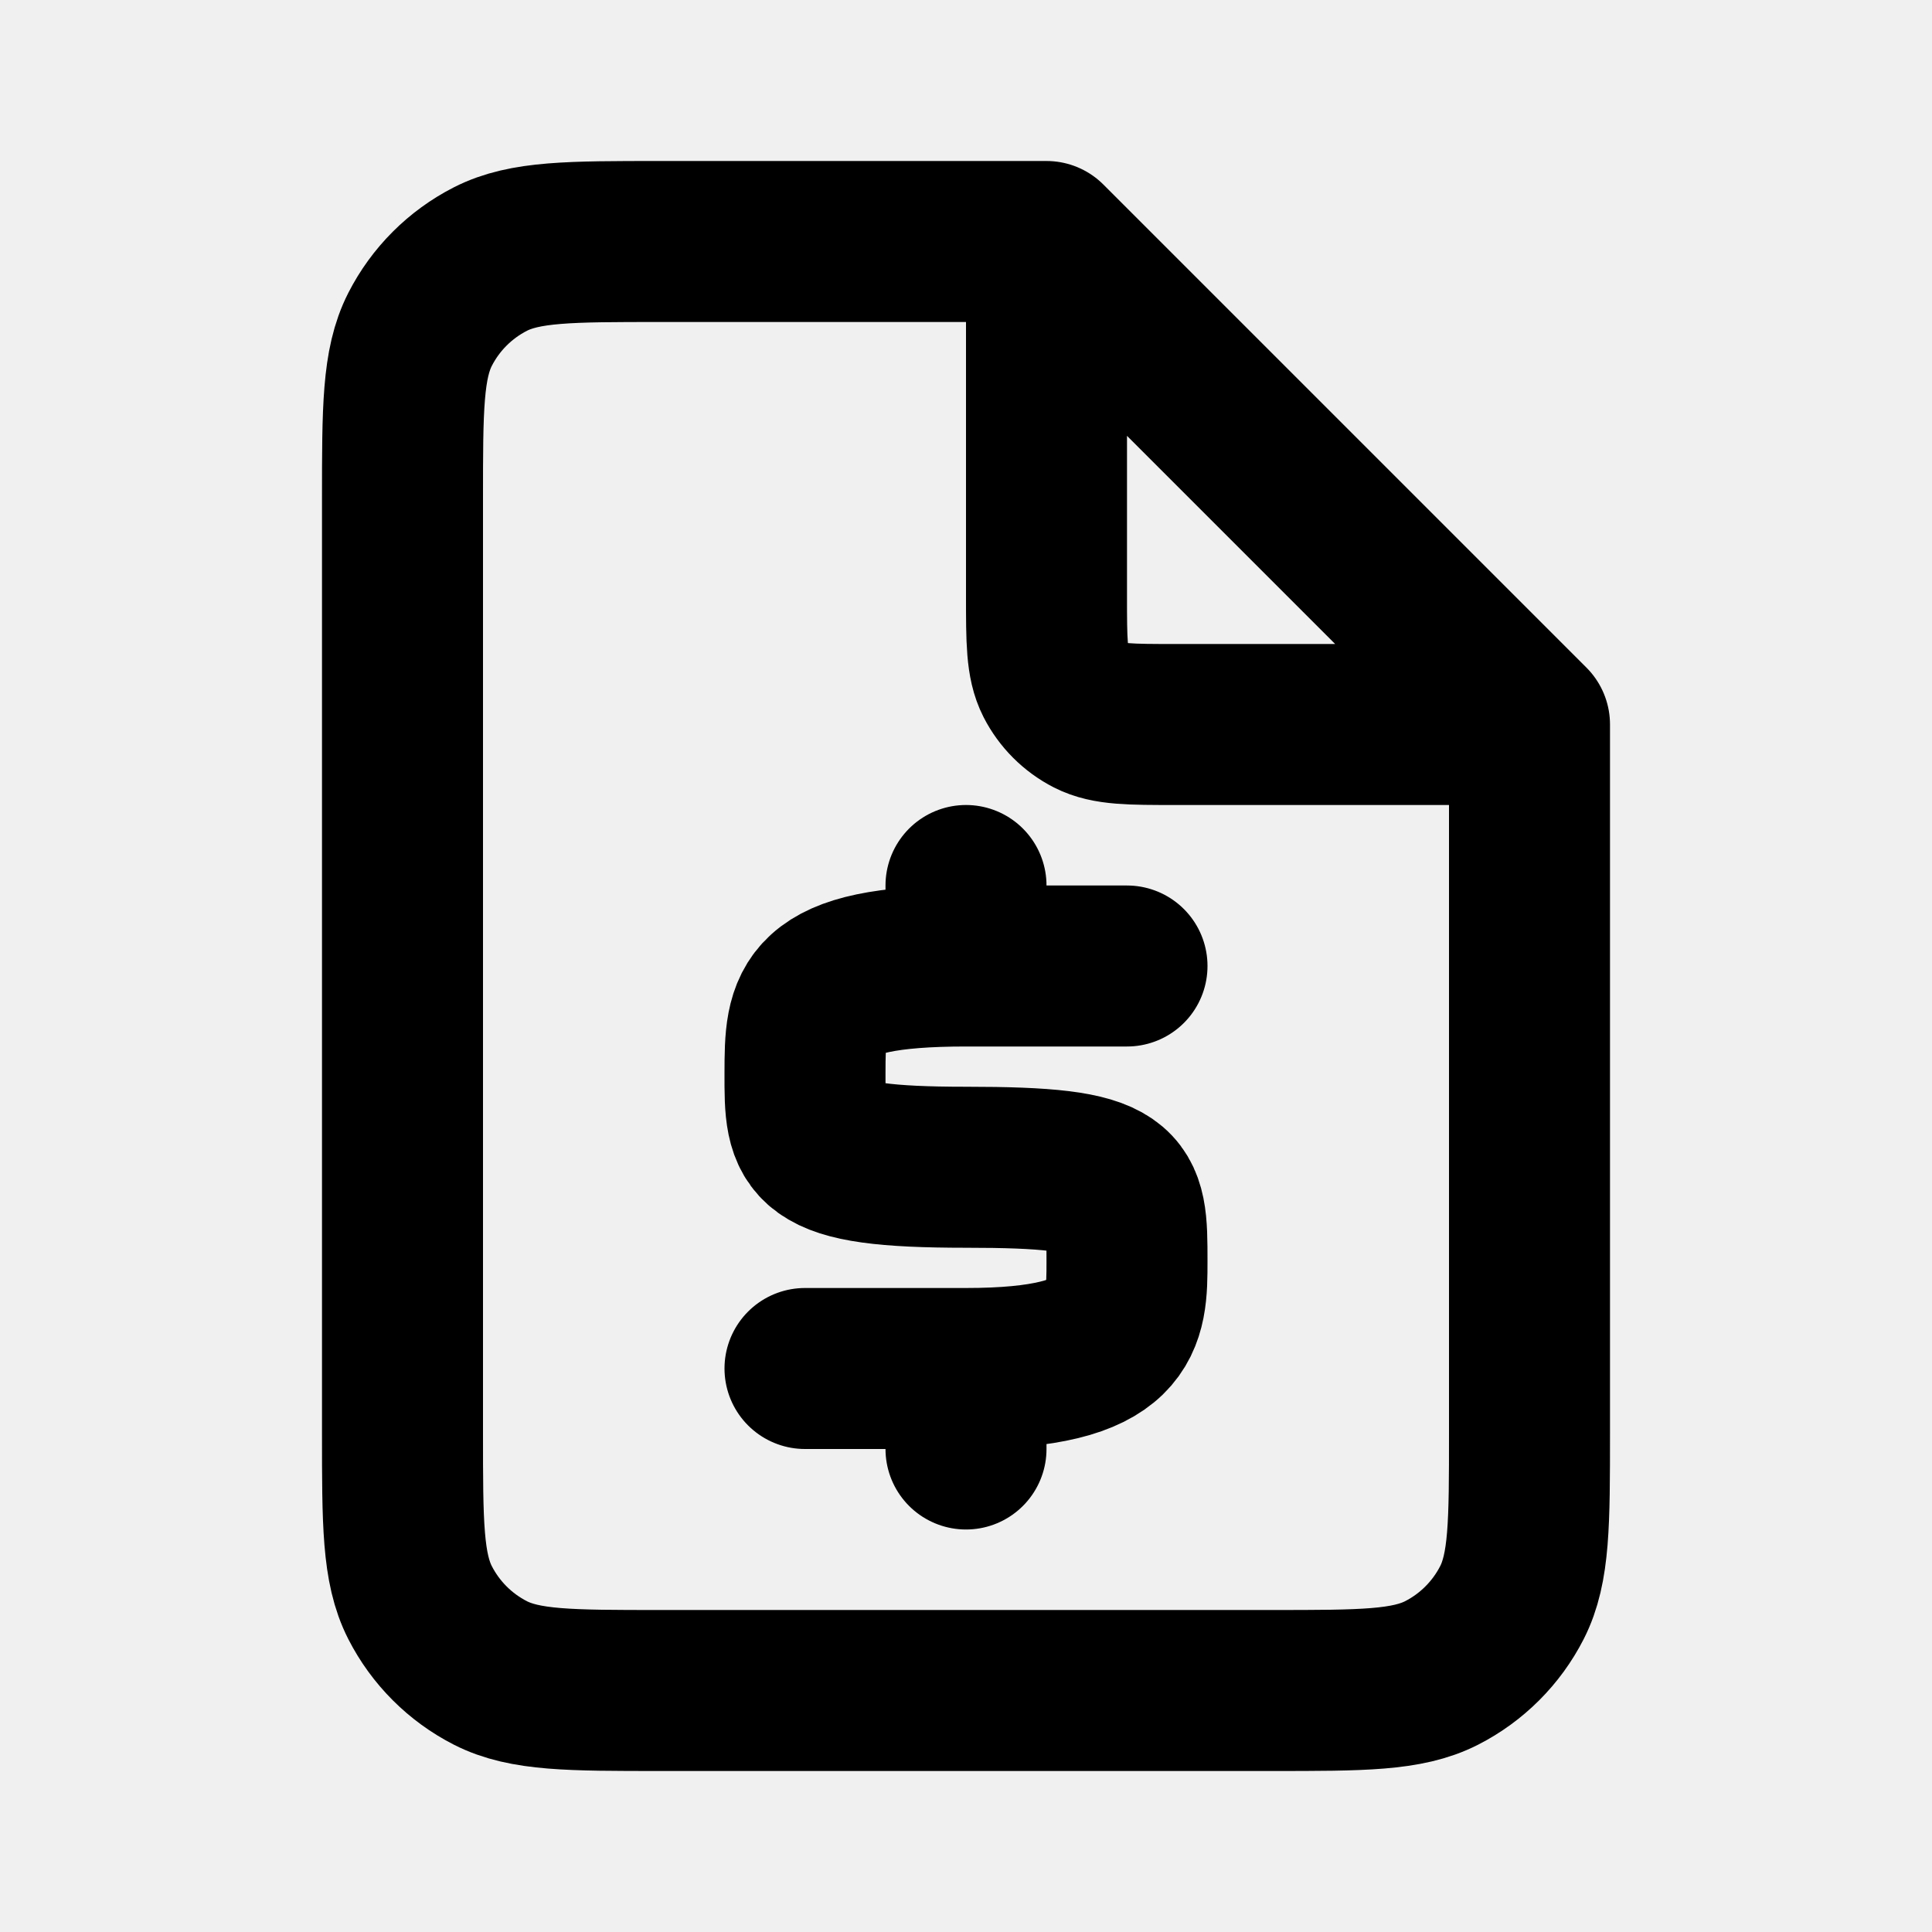
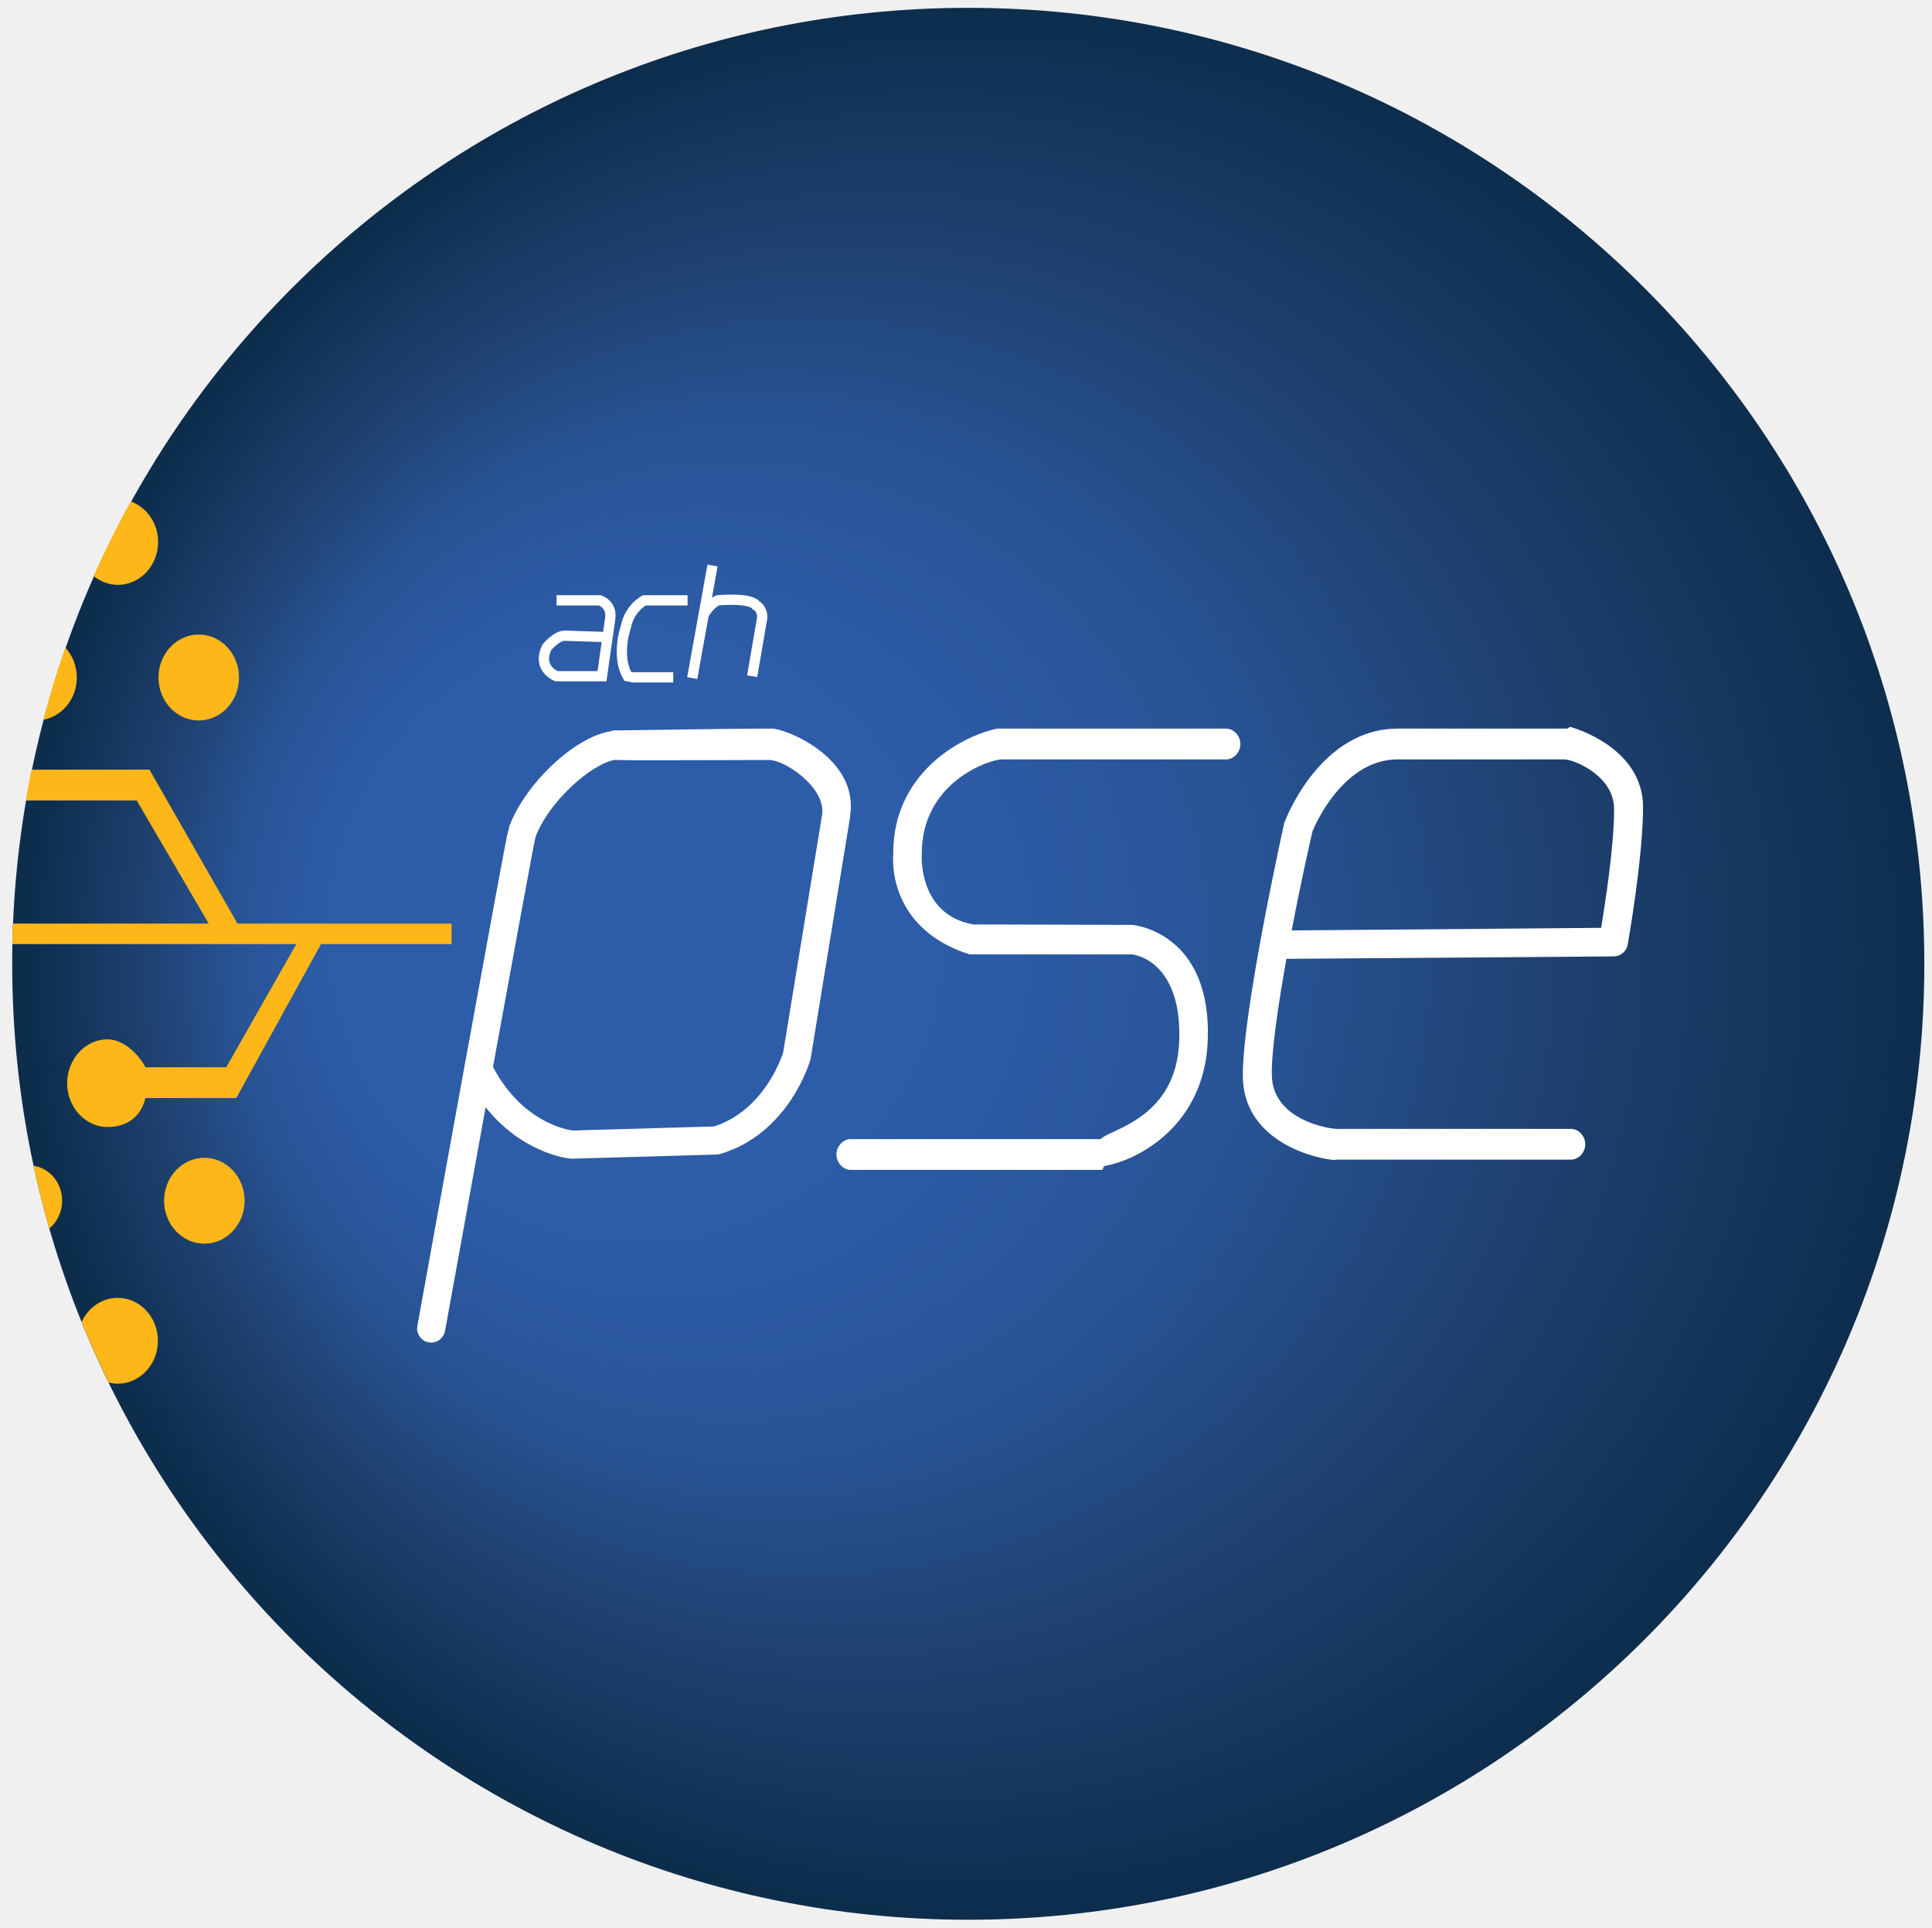
- <svg xmlns="http://www.w3.org/2000/svg" viewBox="0 0 24 24" fill="none">
-   <path d="M13 3H8.2C7.08 3 6.52 3 6.092 3.218C5.716 3.41 5.41 3.716 5.218 4.092C5 4.52 5 5.08 5 6.2V17.8C5 18.92 5 19.48 5.218 19.908C5.41 20.284 5.716 20.59 6.092 20.782C6.52 21 7.08 21 8.2 21H15.8C16.92 21 17.48 21 17.908 20.782C18.284 20.59 18.59 20.284 18.782 19.908C19 19.48 19 18.92 19 17.8V9M13 3L19 9M13 3V7.4C13 7.96 13 8.24 13.109 8.454C13.205 8.642 13.358 8.795 13.546 8.891C13.76 9 14.04 9 14.6 9H19M12 12C10.003 12 10.002 12.486 10 13.329L10 13.332C9.998 14.233 10 14.5 12 14.5C14 14.5 14 14.706 14 15.667C14 16.389 14 17 12 17M12 12L14 12M12 12L12 11M12 17H10M12 17L12 18" stroke="currentColor" stroke-width="2" stroke-linecap="round" stroke-linejoin="round" />
+ <svg xmlns="http://www.w3.org/2000/svg" version="1.1" id="PSE" x="0px" y="0px" viewBox="0 0 188.25 187.833" style="enable-background:new 0 0 188.25 187.833;" xml:space="preserve">
+   <style type="text/css">
+ 	.st0{fill:url(#Circle_2_);}
+ 	.st1{fill:#FFFFFF;}
+ 	.st2{fill:#FDB718;}
+ 	.st3{fill:none;stroke:#FFFFFF;stroke-miterlimit:10;}
+ </style>
+   <radialGradient id="Circle_2_" cx="96.011" cy="357.583" r="93.155" fx="45.827" fy="353.899" gradientTransform="matrix(1 0 0 1 0 -264)" gradientUnits="userSpaceOnUse">
+     <stop offset="0.316" style="stop-color:#2D5CA8" />
+     <stop offset="0.531" style="stop-color:#285496" />
+     <stop offset="0.729" style="stop-color:#1F4272" />
+     <stop offset="1" style="stop-color:#0D2D4D" />
+   </radialGradient>
+   <ellipse id="Circle_1_" class="st0" cx="94.345" cy="93.917" rx="93.157" ry="93.153" />
+   <g id="PSE_1_">
+     <path class="st1" d="M119.47,71H97.417c-0.099,0-0.198-0.014-0.295,0.006C93.613,71.767,87,75.354,87.034,83.188   C86.852,86.202,88.172,91,94.475,93c0.019,0,15.72,0,15.72,0c0.696,0,4.989,0.982,4.704,8.47c-0.288,7.549-6.724,8.53-7.65,9.53   H82.891c-0.768,0-1.391,0.732-1.391,1.5s0.623,1.5,1.391,1.5h24.492c0.079,0,0.157-0.366,0.235-0.38   c3.344-0.572,9.749-4.002,10.062-12.207c0.404-10.611-7.273-11.281-7.351-11.286c0.011-0.003-15.516-0.045-15.516-0.045   c-5.301-0.97-5.015-6.598-4.999-6.843c0.002-0.034,0.003,0.054,0.003,0.02C89.76,76.152,96.514,74,97.581,74h21.89   c0.768,0,1.391-0.732,1.391-1.5C120.861,71.732,120.238,71,119.47,71z" />
+     <path class="st1" d="M153.047,70.843C152.92,70.807,152.788,71,152.656,71h-16.478c-7.459,0-10.828,8.637-10.967,9.014   c-0.023,0.061-0.04,0.016-0.055,0.08c-0.171,0.773-4.187,18.937-4.052,24.934c0.129,5.642,5.875,7.693,8.895,8.016   c0.05,0.006,0.1-0.043,0.151-0.043h22.908c0.778,0,1.41-0.722,1.41-1.5s-0.631-1.5-1.41-1.5h-22.822   c-0.717,0-6.212-0.838-6.311-5.205c-0.053-2.344,0.614-6.83,1.418-11.362l31.881-0.238c0.68-0.005,1.26-0.482,1.377-1.153   c0.062-0.35,1.494-8.503,1.494-13.392C160.094,72.834,153.335,70.927,153.047,70.843z M156.014,90.414l-30.154,0.252   c0.926-4.913,1.868-8.94,2.027-9.663c0.322-0.805,3.088-7.004,8.291-7.004h16.255c0.88,0,4.842,1.556,4.842,4.853   C157.275,82.457,156.409,87.958,156.014,90.414z" />
+     <path class="st1" d="M82.84,79.444C83.667,73.817,76.56,71,75.23,71c-0.002,0-0.004,0-0.004,0c-5.739,0-14.433,0.197-15.34,0.166   c-0.121-0.013-0.246,0.067-0.372,0.086c-3.554,0.566-8.38,5.143-9.93,9.377l0.024,0.029c-0.155,0.472-0.291,1.2-0.498,2.294   c-0.251,1.323-0.602,3.218-1.021,5.485c-0.836,4.53-1.939,10.573-3.039,16.613c-2.2,12.079-4.384,24.158-4.384,24.158   c-0.135,0.745,0.36,1.459,1.105,1.594c0.082,0.015,0.164,0.023,0.245,0.023c0.65,0,1.228-0.464,1.347-1.128   c0.924-5.106,2.439-13.468,3.957-21.805c3.579,4.515,8.031,4.989,8.254,5.01c0.055,0.006,0.11,0.01,0.167,0.005l14.091-0.403   c0.121-0.003,0.239-0.022,0.354-0.057c6.685-2.005,8.695-8.903,8.778-9.196c0.013-0.049,0.025-0.099,0.033-0.15l3.825-23.429   C82.832,79.622,82.833,79.494,82.84,79.444z M80.104,79.391l-3.797,23.176c-0.198,0.621-1.944,5.659-6.739,7.201l-13.8,0.394   c-0.636-0.089-4.942-0.881-7.732-6.195c2.032-11.153,3.898-21.318,4.139-22.397c1.279-3.436,5.416-7.128,7.737-7.525   c0.526,0.032,1.245,0.033,2.24,0.035c1.453,0.002,3.394,0.001,5.333-0.003c3.213-0.005,6.424-0.016,7.429-0.02   C76.542,74.045,80.5,76.808,80.104,79.391z" />
+   </g>
+   <g id="Figures">
+     <ellipse class="st2" cx="19.366" cy="66.019" rx="3.923" ry="4.185" />
+     <path class="st2" d="M15.405,52.808c0-1.839-1.119-3.384-2.665-3.945c-1.306,2.363-2.513,4.789-3.614,7.272   c0.658,0.531,1.468,0.858,2.356,0.858C13.649,56.993,15.405,55.119,15.405,52.808z" />
+     <path class="st2" d="M7.484,66.019c0-1.135-0.427-2.162-1.115-2.916c-0.806,2.304-1.525,4.648-2.151,7.03   C6.07,69.798,7.484,68.09,7.484,66.019z" />
+     <ellipse class="st2" cx="19.913" cy="117.005" rx="3.923" ry="4.185" />
+     <path class="st2" d="M6.055,117.005c0-1.745-1.215-3.174-2.79-3.412c0.446,2.067,0.957,4.11,1.538,6.124   C5.56,119.083,6.055,118.11,6.055,117.005z" />
+     <path class="st2" d="M15.387,130.652c0-2.311-1.756-4.185-3.923-4.185c-1.547,0-2.871,0.963-3.51,2.35   c0.812,2.004,1.69,3.974,2.635,5.906c0.282,0.069,0.573,0.113,0.875,0.113C13.63,134.837,15.387,132.963,15.387,130.652z" />
+     <path class="st2" d="M22.046,104h-7.867c-0.51-1-1.971-2.721-3.715-2.721c-2.167,0-3.923,1.964-3.923,4.275   c0,2.311,1.756,4.266,3.923,4.266c1.744,0,3.205-0.821,3.715-2.821h6.44h2.217h0.188l8.251-15H44v-2H23.14l-8.575-15h-0.598H11.76   H3.076c-0.204,0.994-0.388,1.995-0.561,3h10.803l7.018,12H1.25c-0.027,0.665-0.049,1.331-0.062,2H28.87L22.046,104z" />
+   </g>
+   <g id="ach_1_">
+     <path class="st3" d="M54.233,58.499h4.206c0,0,1.233,0.363,1.015,1.813l-0.798,5.584h-4.424c0,0-1.958-0.725-0.943-2.828   c0,0,0.925-1.124,1.741-1.124l4.052,0.136" />
+     <path class="st3" d="M66.997,58.499H62.79c0,0-1.45,0.725-1.813,2.611c0,0-0.979,2.756,0.181,4.786l0.49,0.109H65.6" />
+     <polyline class="st3" points="69.426,55.108 68.815,58.499 67.45,66.077  " />
+     <path class="st3" d="M68.561,59.91c0,0,0.503-0.995,1.373-1.412c0,0,3.173-0.308,3.735,0.49c0,0,0.635,0.308,0.598,1.215   l-0.979,5.693" />
+   </g>
</svg>
